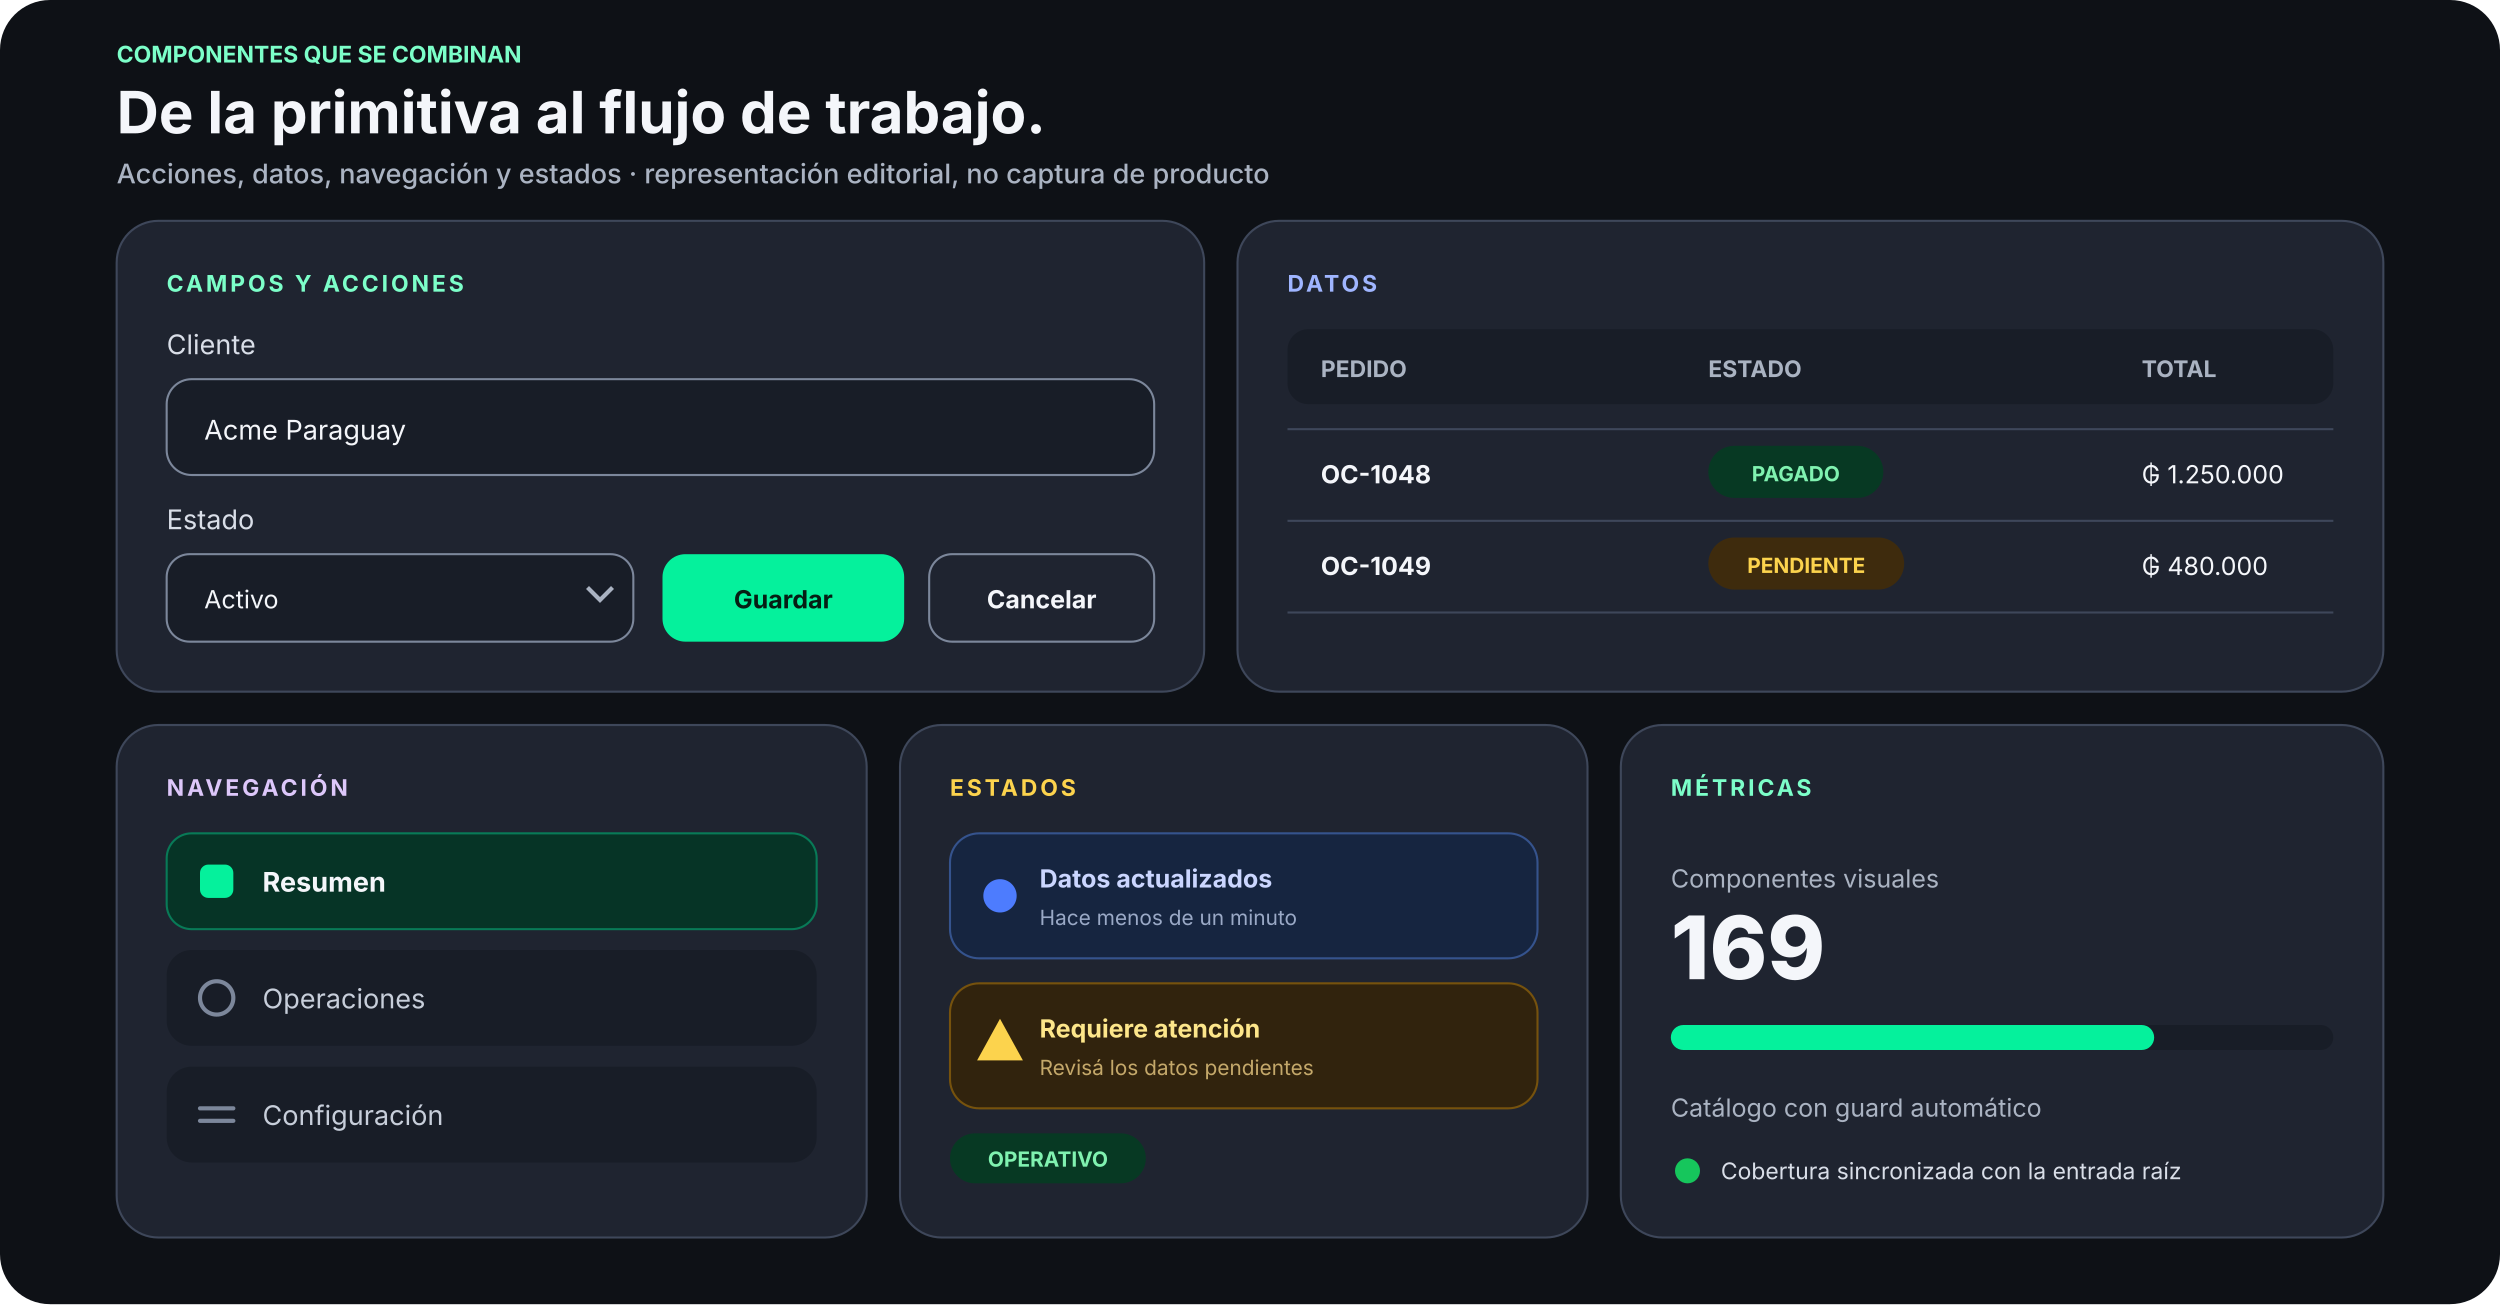
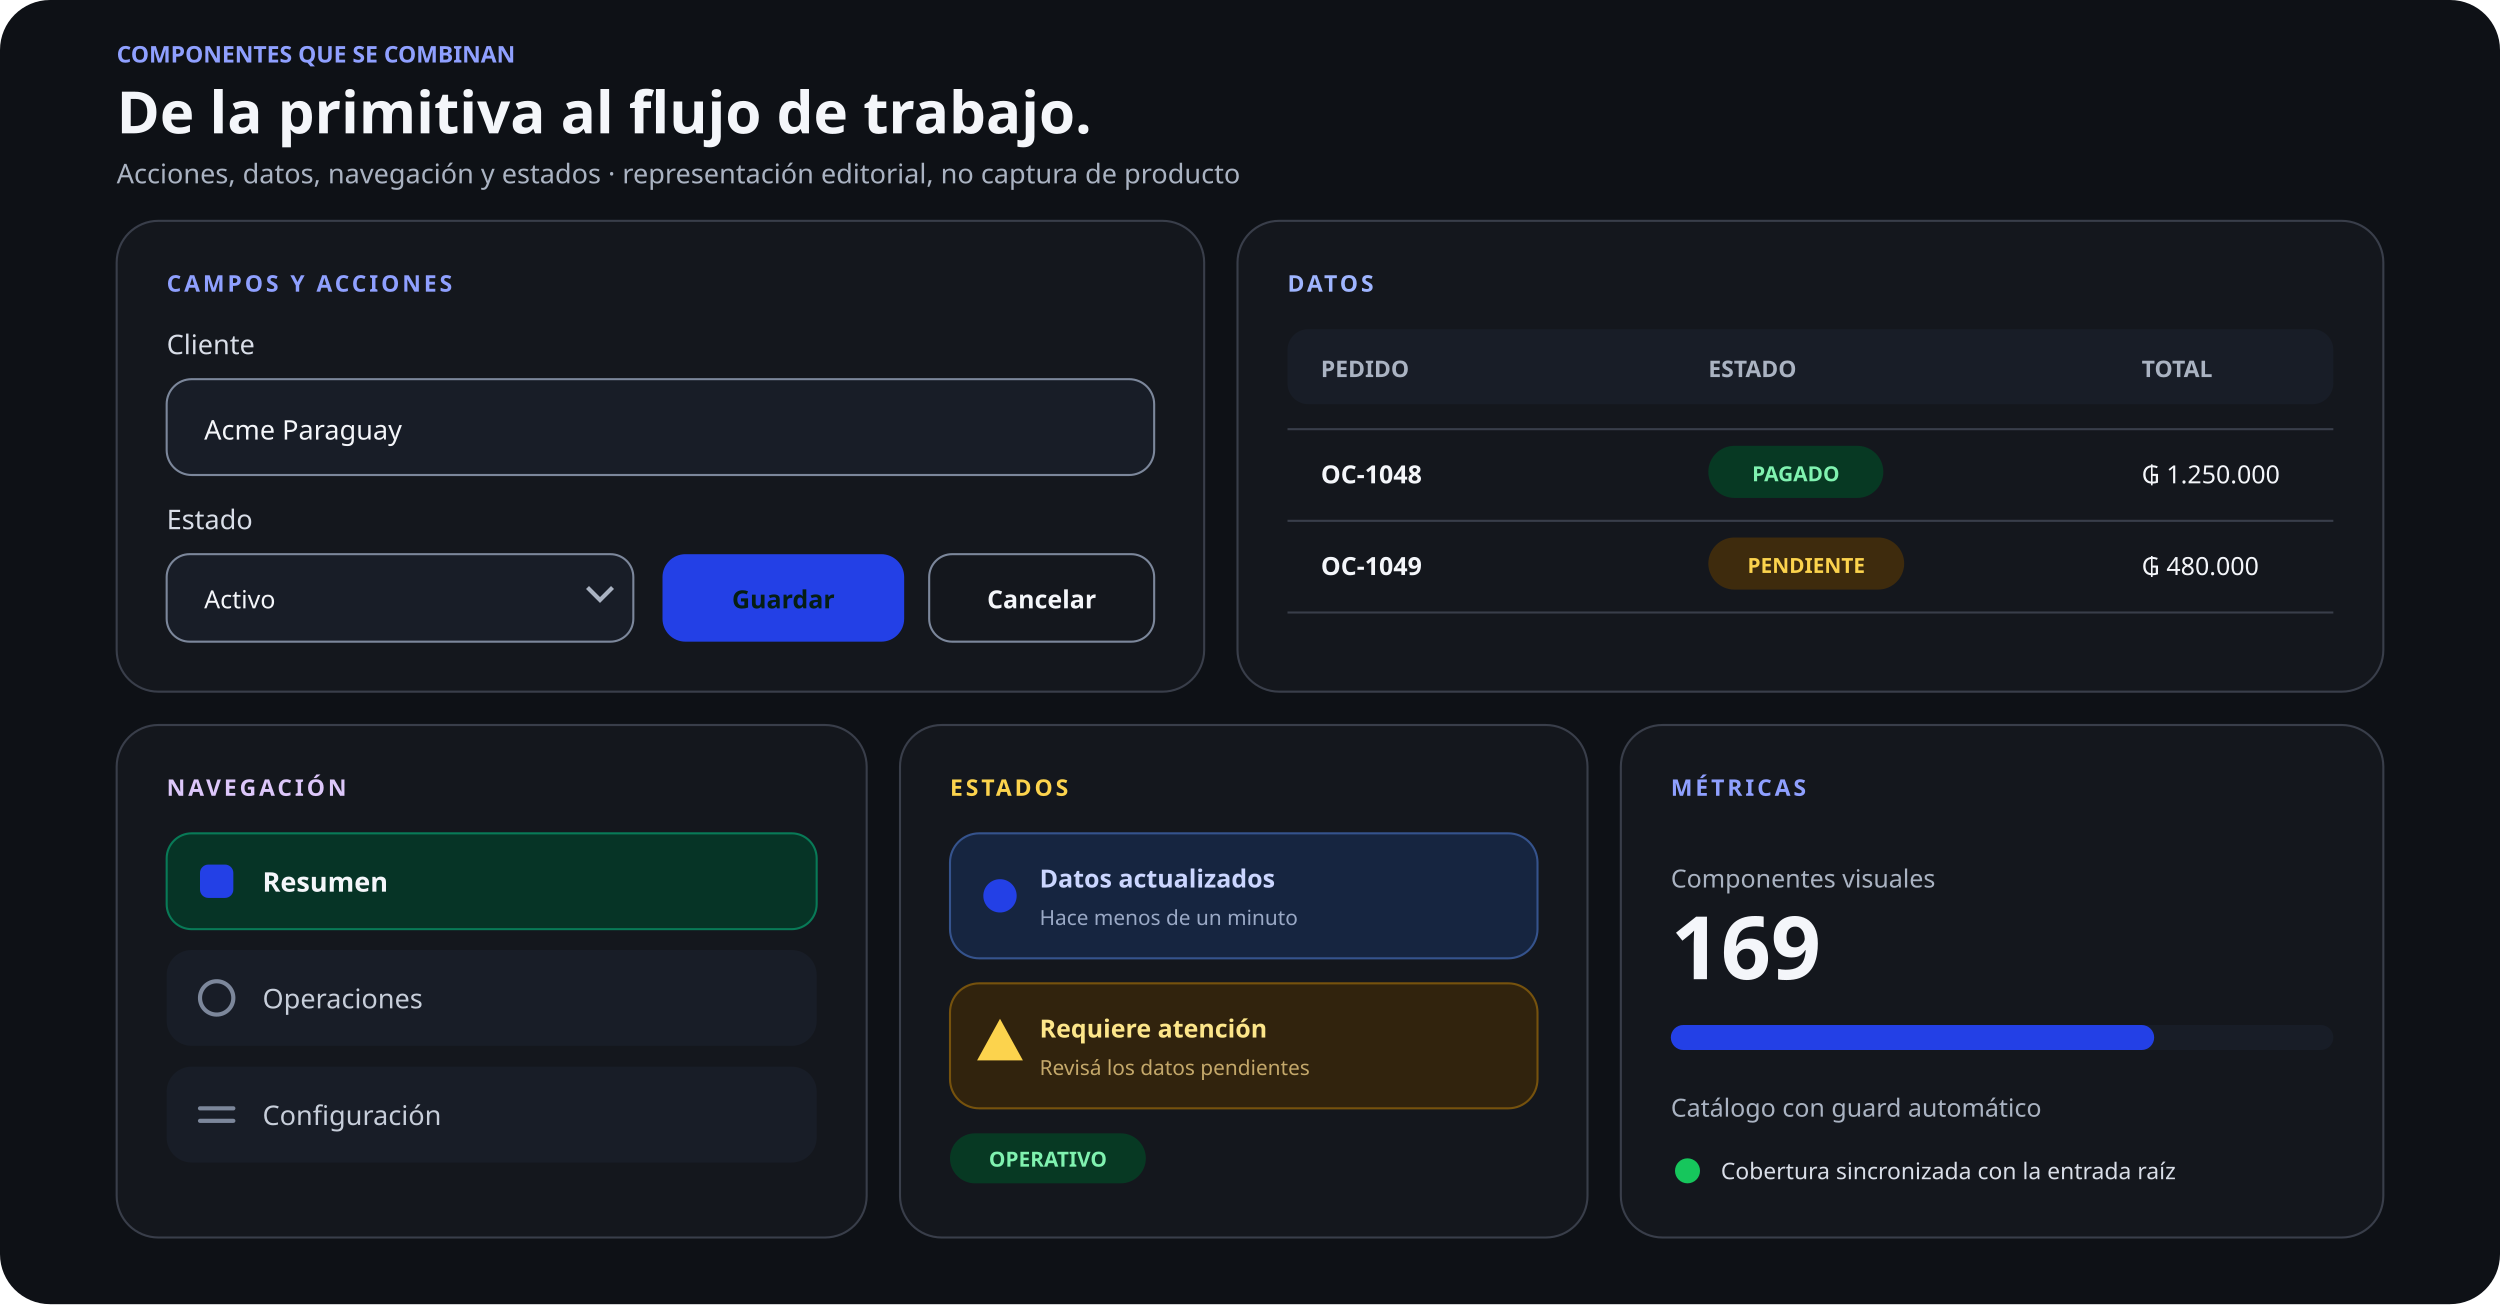
<svg xmlns="http://www.w3.org/2000/svg" width="1200" height="626" viewBox="0 0 1200 626" role="img" aria-labelledby="title desc">
  <rect width="1200" height="626" rx="24" fill="#0e1116" />
-   <g font-family="Inter, ui-sans-serif, system-ui, sans-serif">
-     <text x="56" y="30" fill="#7cffc9" font-size="11" font-weight="750">COMPONENTES QUE SE COMBINAN</text>
+   <g font-family="Schibsted Grotesk, ui-sans-serif, system-ui, sans-serif">
+     <text x="56" y="30" fill="#8FA0FF" font-size="11" font-weight="750">COMPONENTES QUE SE COMBINAN</text>
    <text x="56" y="64" fill="#f4f6fa" font-size="28" font-weight="750">De la primitiva al flujo de trabajo.</text>
    <text x="56" y="88" fill="#aab3c2" font-size="13" font-weight="500">Acciones, datos, navegación y estados · representación editorial, no captura de producto</text>
    <g transform="translate(56 106)">
-       <rect width="522" height="226" rx="20" fill="#1f2430" stroke="#3e475a" />
-       <text x="24" y="34" fill="#7cffc9" font-size="11" font-weight="700" letter-spacing="1.4">CAMPOS Y ACCIONES</text>
+       <rect width="522" height="226" rx="20" fill="#14171D" stroke="#393E4A" />
+       <text x="24" y="34" fill="#8FA0FF" font-size="11" font-weight="700" letter-spacing="1.4">CAMPOS Y ACCIONES</text>
      <text x="24" y="64" fill="#d9dee8" font-size="13">Cliente</text>
      <rect x="24" y="76" width="474" height="46" rx="12" fill="#181d27" stroke="#7c879b" />
      <text x="42" y="105" fill="#f4f6fa" font-size="13">Acme Paraguay</text>
      <text x="24" y="148" fill="#d9dee8" font-size="13">Estado</text>
      <rect x="24" y="160" width="224" height="42" rx="11" fill="#181d27" stroke="#7c879b" />
      <text x="42" y="186" fill="#f4f6fa" font-size="12">Activo</text>
      <path d="m226 176 6 6 6-6" fill="none" stroke="#aab3c2" stroke-width="2" />
-       <rect x="262" y="160" width="116" height="42" rx="11" fill="#05f19c" />
+       <rect x="262" y="160" width="116" height="42" rx="11" fill="#2340E6" />
      <text x="320" y="186" fill="#061e14" font-size="12" font-weight="750" text-anchor="middle">Guardar</text>
      <rect x="390" y="160" width="108" height="42" rx="11" fill="none" stroke="#7c879b" />
      <text x="444" y="186" fill="#f4f6fa" font-size="12" font-weight="650" text-anchor="middle">Cancelar</text>
    </g>
    <g transform="translate(594 106)">
-       <rect width="550" height="226" rx="20" fill="#1f2430" stroke="#3e475a" />
+       <rect width="550" height="226" rx="20" fill="#14171D" stroke="#393E4A" />
      <text x="24" y="34" fill="#9fb5ff" font-size="11" font-weight="700" letter-spacing="1.4">DATOS</text>
      <rect x="24" y="52" width="502" height="36" rx="10" fill="#181d27" />
      <text x="40" y="75" fill="#aab3c2" font-size="11" font-weight="700">PEDIDO</text>
      <text x="226" y="75" fill="#aab3c2" font-size="11" font-weight="700">ESTADO</text>
      <text x="434" y="75" fill="#aab3c2" font-size="11" font-weight="700">TOTAL</text>
-       <line x1="24" y1="100" x2="526" y2="100" stroke="#3e475a" />
+       <line x1="24" y1="100" x2="526" y2="100" stroke="#393E4A" />
      <text x="40" y="126" fill="#f4f6fa" font-size="12" font-weight="650">OC-1048</text>
      <rect x="226" y="108" width="84" height="25" rx="12.5" fill="#073923" />
      <text x="268" y="125" fill="#80f2b0" font-size="10" font-weight="700" text-anchor="middle">PAGADO</text>
      <text x="434" y="126" fill="#f4f6fa" font-size="12">₲ 1.250.000</text>
-       <line x1="24" y1="144" x2="526" y2="144" stroke="#3e475a" />
+       <line x1="24" y1="144" x2="526" y2="144" stroke="#393E4A" />
      <text x="40" y="170" fill="#f4f6fa" font-size="12" font-weight="650">OC-1049</text>
      <rect x="226" y="152" width="94" height="25" rx="12.5" fill="#3e2b0d" />
      <text x="273" y="169" fill="#fcd34d" font-size="10" font-weight="700" text-anchor="middle">PENDIENTE</text>
      <text x="434" y="170" fill="#f4f6fa" font-size="12">₲ 480.000</text>
-       <line x1="24" y1="188" x2="526" y2="188" stroke="#3e475a" />
+       <line x1="24" y1="188" x2="526" y2="188" stroke="#393E4A" />
    </g>
    <g transform="translate(56 348)">
-       <rect width="360" height="246" rx="20" fill="#1f2430" stroke="#3e475a" />
+       <rect width="360" height="246" rx="20" fill="#14171D" stroke="#393E4A" />
      <text x="24" y="34" fill="#ddc7fa" font-size="11" font-weight="700" letter-spacing="1.4">NAVEGACIÓN</text>
      <rect x="24" y="52" width="312" height="46" rx="12" fill="#063426" stroke="#087a57" />
-       <rect x="40" y="67" width="16" height="16" rx="4" fill="#05f19c" />
+       <rect x="40" y="67" width="16" height="16" rx="4" fill="#2340E6" />
      <text x="70" y="80" fill="#f4f6fa" font-size="13" font-weight="700">Resumen</text>
      <rect x="24" y="108" width="312" height="46" rx="12" fill="#181d27" />
      <circle cx="48" cy="131" r="8" fill="none" stroke="#7c879b" stroke-width="2" />
      <text x="70" y="136" fill="#c7ceda" font-size="13">Operaciones</text>
      <rect x="24" y="164" width="312" height="46" rx="12" fill="#181d27" />
      <path d="M40 184h16M40 190h16" stroke="#7c879b" stroke-width="2" stroke-linecap="round" />
      <text x="70" y="192" fill="#c7ceda" font-size="13">Configuración</text>
    </g>
    <g transform="translate(432 348)">
-       <rect width="330" height="246" rx="20" fill="#1f2430" stroke="#3e475a" />
+       <rect width="330" height="246" rx="20" fill="#14171D" stroke="#393E4A" />
      <text x="24" y="34" fill="#fcd34d" font-size="11" font-weight="700" letter-spacing="1.4">ESTADOS</text>
      <rect x="24" y="52" width="282" height="60" rx="14" fill="#162540" stroke="#35538d" />
-       <circle cx="48" cy="82" r="8" fill="#4d7cfe" />
+       <circle cx="48" cy="82" r="8" fill="#2340E6" />
      <text x="67" y="78" fill="#cbd6ff" font-size="12" font-weight="680">Datos actualizados</text>
      <text x="67" y="96" fill="#9aa9c6" font-size="10">Hace menos de un minuto</text>
      <rect x="24" y="124" width="282" height="60" rx="14" fill="#31230d" stroke="#76520d" />
      <path d="M48 141 59 161H37z" fill="#fcd34d" />
      <text x="67" y="150" fill="#fde68a" font-size="12" font-weight="680">Requiere atención</text>
      <text x="67" y="168" fill="#c4a86a" font-size="10">Revisá los datos pendientes</text>
      <rect x="24" y="196" width="94" height="24" rx="12" fill="#073923" />
      <text x="71" y="212" fill="#80f2b0" font-size="10" font-weight="700" text-anchor="middle">OPERATIVO</text>
    </g>
    <g transform="translate(778 348)">
-       <rect width="366" height="246" rx="20" fill="#1f2430" stroke="#3e475a" />
-       <text x="24" y="34" fill="#7cffc9" font-size="11" font-weight="700" letter-spacing="1.4">MÉTRICAS</text>
+       <rect width="366" height="246" rx="20" fill="#14171D" stroke="#393E4A" />
+       <text x="24" y="34" fill="#8FA0FF" font-size="11" font-weight="700" letter-spacing="1.4">MÉTRICAS</text>
      <text x="24" y="78" fill="#aab3c2" font-size="12">Componentes visuales</text>
      <text x="24" y="122" fill="#f4f6fa" font-size="42" font-weight="780">169</text>
      <rect x="24" y="144" width="318" height="12" rx="6" fill="#181d27" />
-       <rect x="24" y="144" width="232" height="12" rx="6" fill="#05f19c" />
+       <rect x="24" y="144" width="232" height="12" rx="6" fill="#2340E6" />
      <text x="24" y="188" fill="#aab3c2" font-size="12">Catálogo con guard automático</text>
      <circle cx="32" cy="214" r="6" fill="#16c65c" />
      <text x="48" y="218" fill="#d9dee8" font-size="11">Cobertura sincronizada con la entrada raíz</text>
    </g>
  </g>
</svg>
